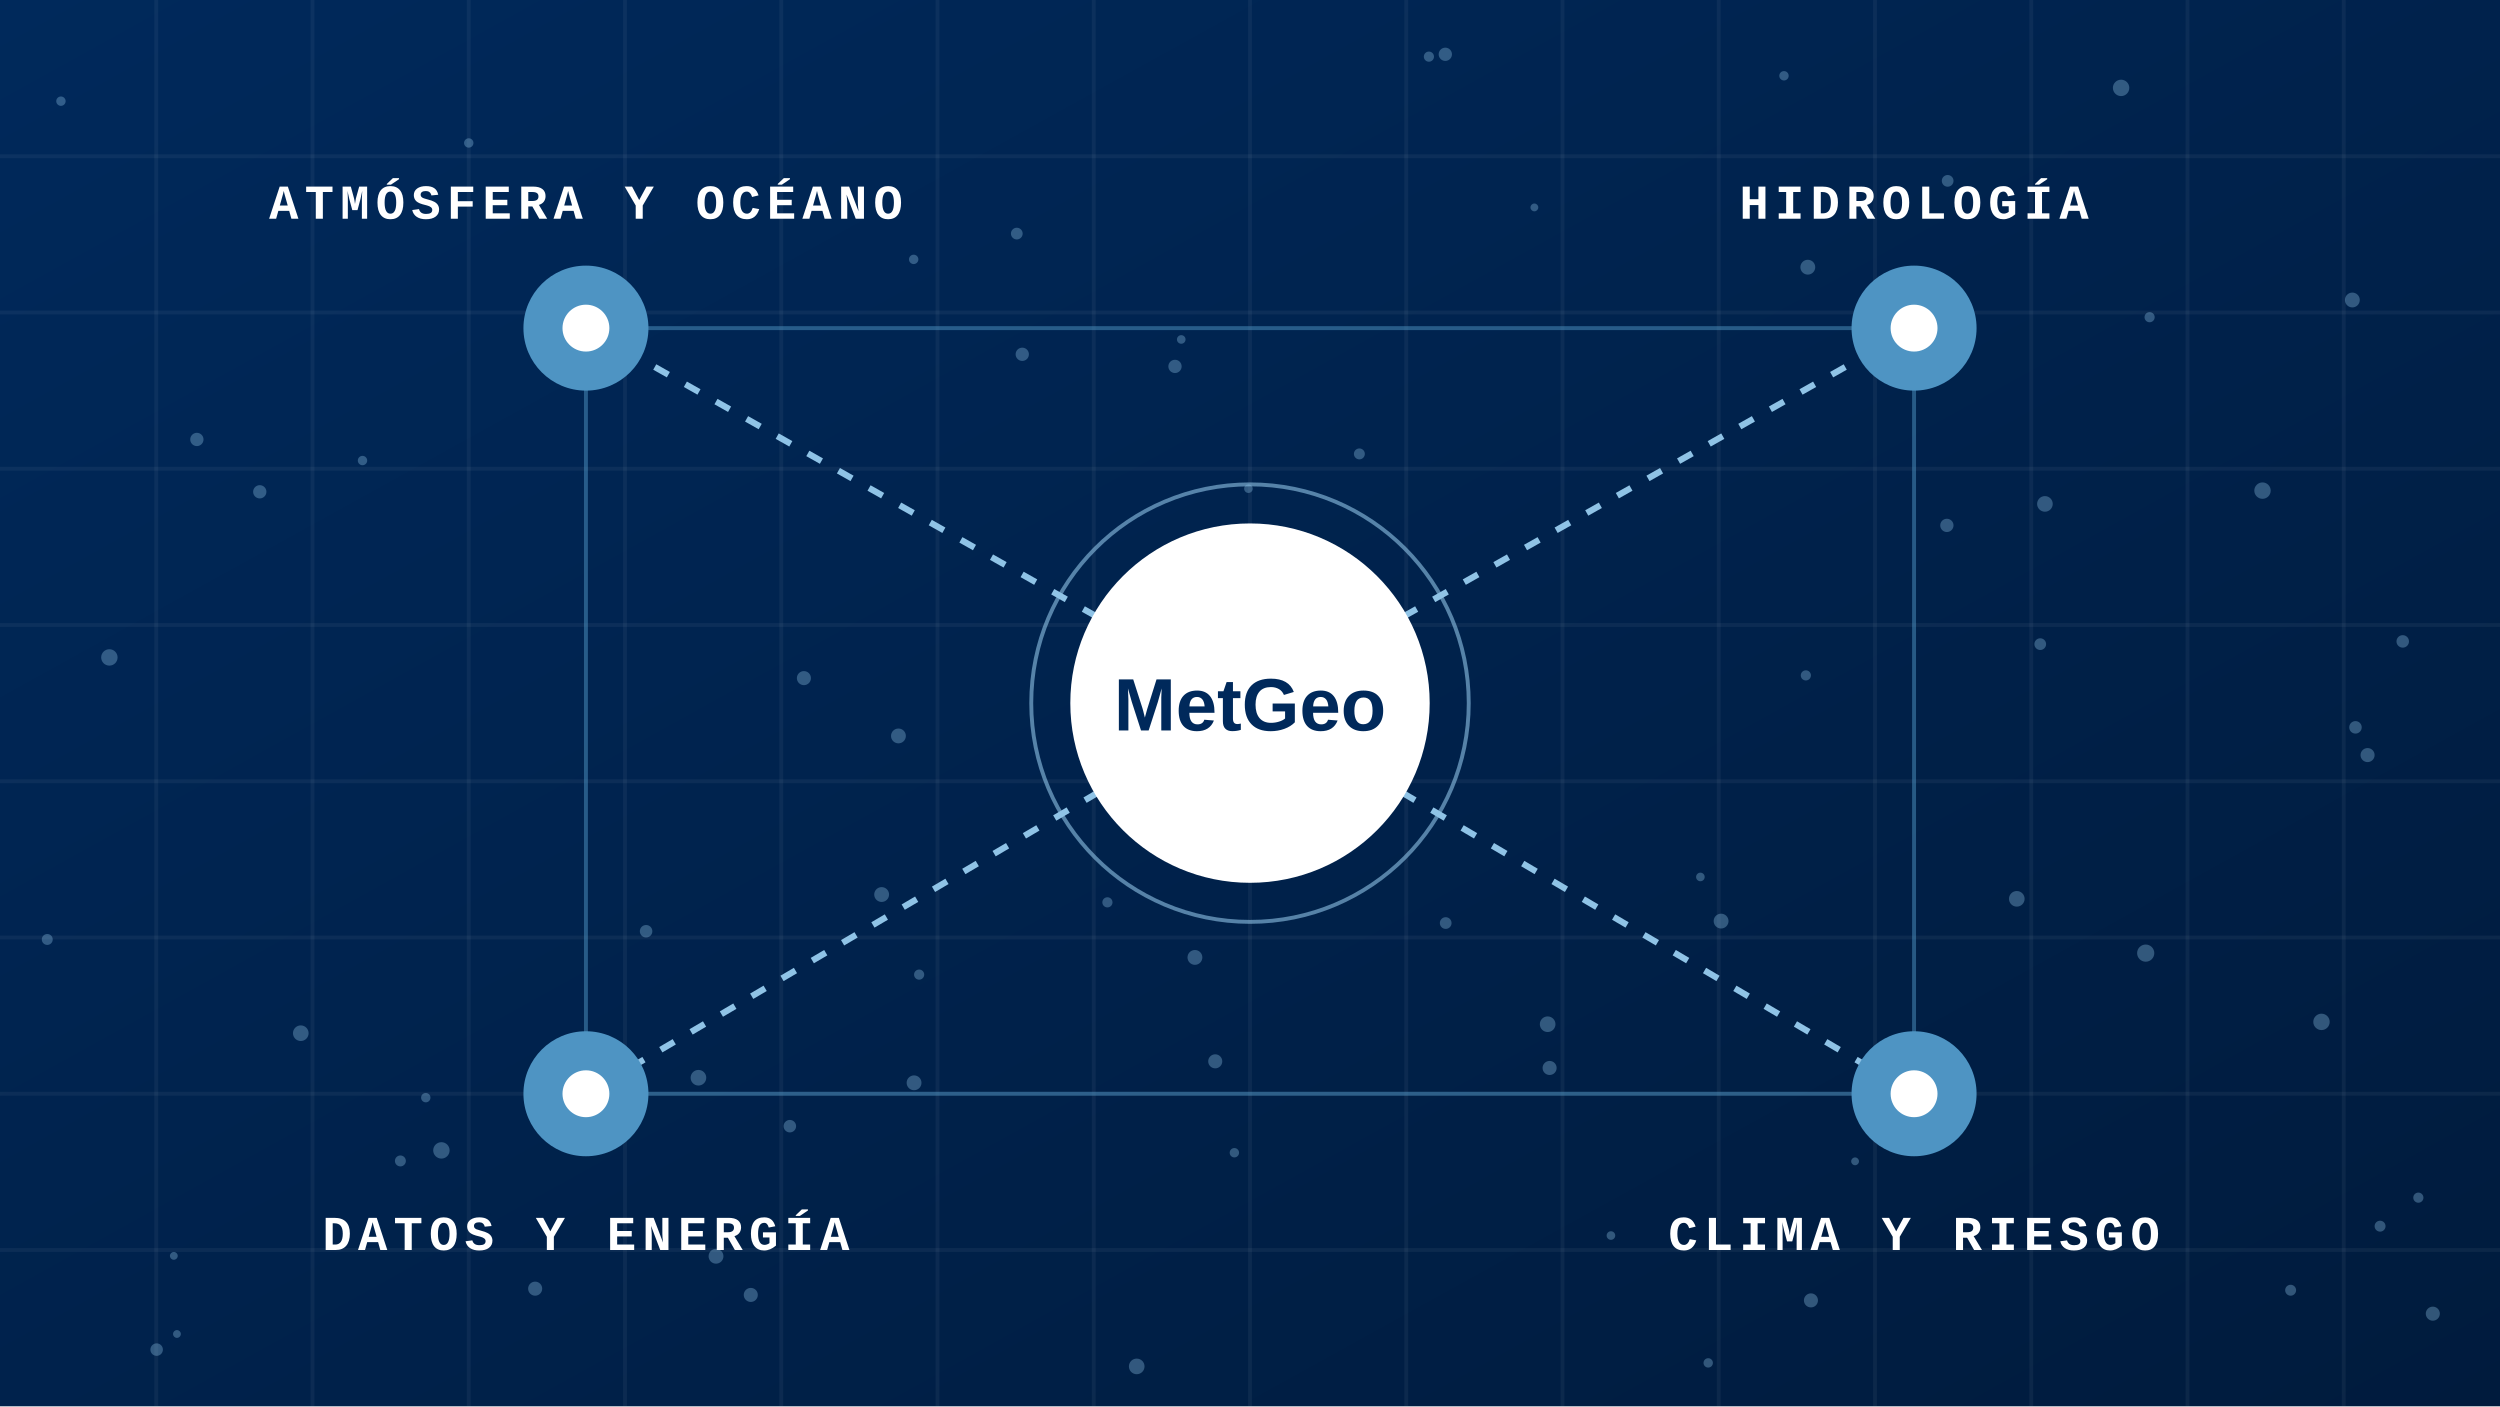
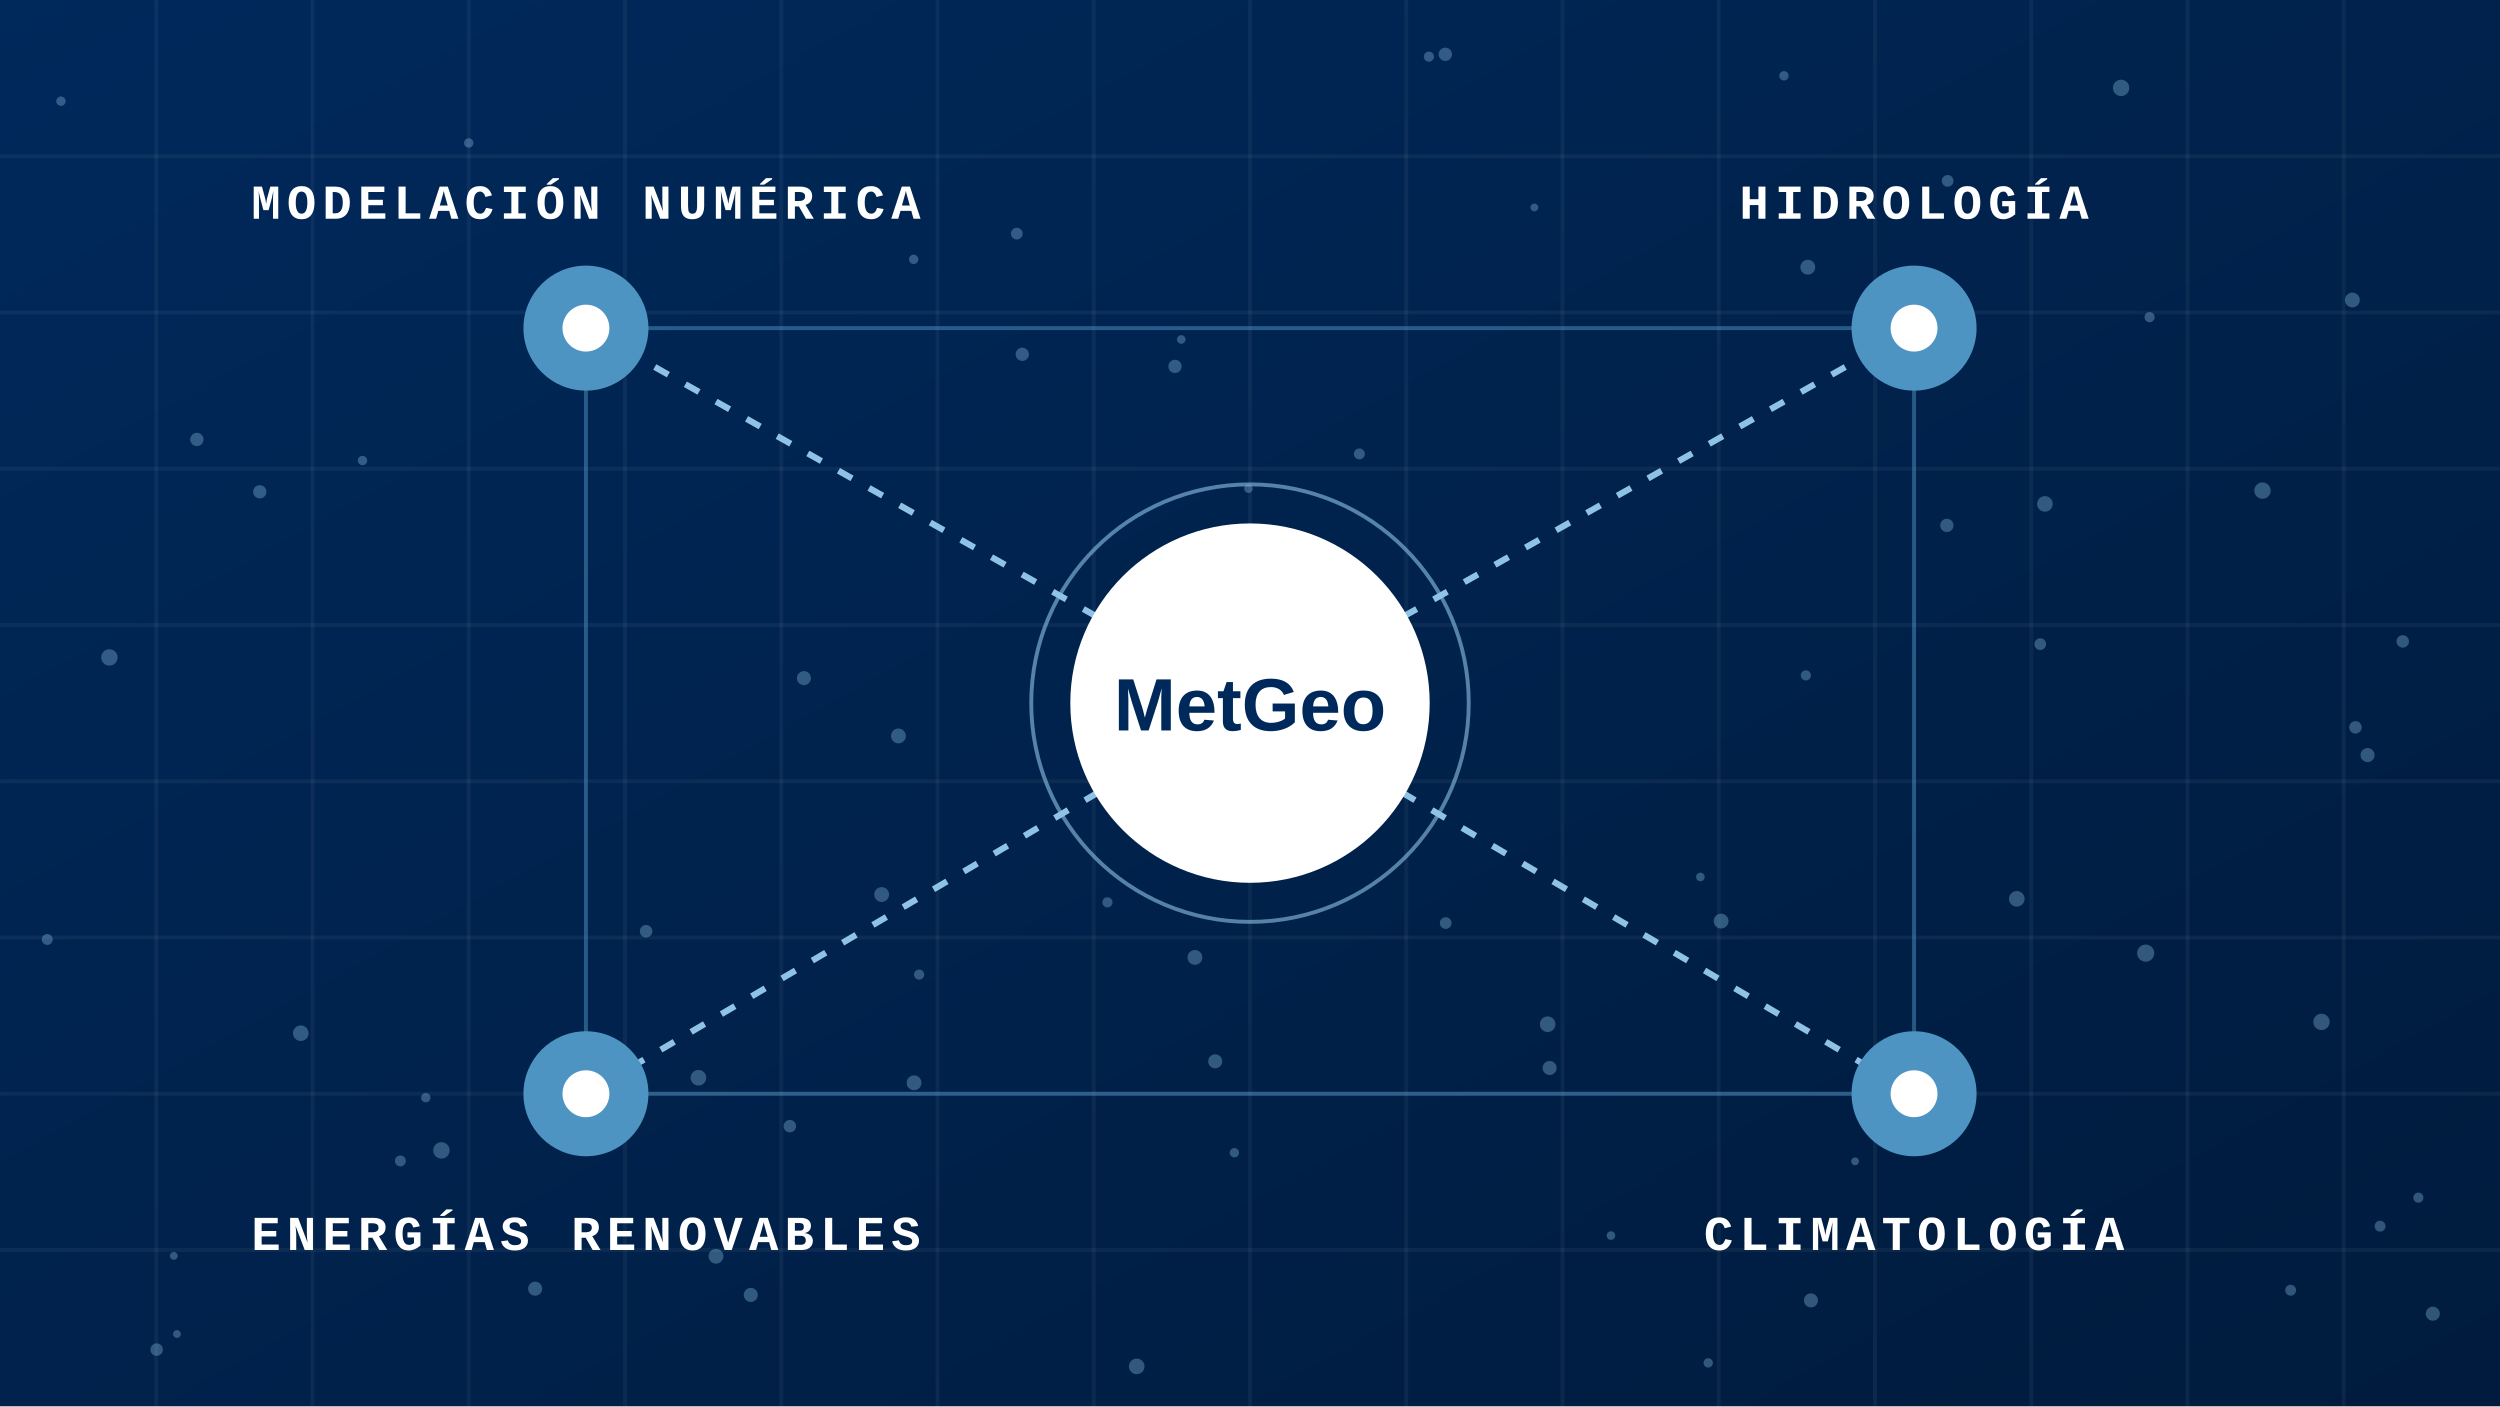
- <svg xmlns="http://www.w3.org/2000/svg" viewBox="0 0 640 360" role="img" aria-label="Diagrama de las cuatro áreas de especialidad del equipo de MetGeo conectadas entre sí">
+ <svg xmlns="http://www.w3.org/2000/svg" viewBox="0 0 640 360" role="img" aria-label="Diagrama de las cuatro especialidades del equipo de MetGeo: modelación numérica, hidrología, climatología y energías renovables">
  <defs>
    <linearGradient id="g5" x1="0" y1="0" x2="1" y2="1">
      <stop offset="0" stop-color="#00295B" />
      <stop offset="1" stop-color="#001B3D" />
    </linearGradient>
  </defs>
  <rect width="640" height="360" fill="url(#g5)" />
  <g stroke="#FFFFFF" stroke-opacity="0.05" stroke-width="1">
    <path d="M40 0V360" />
    <path d="M80 0V360" />
    <path d="M120 0V360" />
    <path d="M160 0V360" />
    <path d="M200 0V360" />
    <path d="M240 0V360" />
    <path d="M280 0V360" />
    <path d="M320 0V360" />
    <path d="M360 0V360" />
    <path d="M400 0V360" />
    <path d="M440 0V360" />
    <path d="M480 0V360" />
    <path d="M520 0V360" />
    <path d="M560 0V360" />
    <path d="M600 0V360" />
    <path d="M0 40H640" />
    <path d="M0 80H640" />
    <path d="M0 120H640" />
    <path d="M0 160H640" />
    <path d="M0 200H640" />
    <path d="M0 240H640" />
    <path d="M0 280H640" />
    <path d="M0 320H640" />
  </g>
  <g fill="#8FC3E6" fill-opacity=".35">
    <circle cx="396.2" cy="262.2" r="2" />
    <circle cx="594.3" cy="261.6" r="2.1" />
    <circle cx="28" cy="168.3" r="2.1" />
    <circle cx="412.4" cy="316.3" r="1.1" />
    <circle cx="300.8" cy="93.8" r="1.7" />
    <circle cx="365.8" cy="14.5" r="1.3" />
    <circle cx="183.3" cy="321.6" r="1.9" />
    <circle cx="109" cy="281" r="1.2" />
    <circle cx="392.8" cy="53.1" r="1" />
    <circle cx="550.3" cy="81.2" r="1.3" />
    <circle cx="619.1" cy="306.6" r="1.3" />
    <circle cx="606.1" cy="193.3" r="1.8" />
    <circle cx="137" cy="329.9" r="1.8" />
    <circle cx="609.3" cy="313.9" r="1.4" />
    <circle cx="233.9" cy="66.4" r="1.2" />
    <circle cx="50.4" cy="112.5" r="1.7" />
    <circle cx="12.1" cy="240.5" r="1.4" />
    <circle cx="202.2" cy="288.3" r="1.6" />
    <circle cx="205.8" cy="173.6" r="1.8" />
    <circle cx="45.3" cy="341.5" r="1" />
    <circle cx="474.9" cy="297.3" r="1" />
    <circle cx="498.4" cy="134.5" r="1.7" />
    <circle cx="15.6" cy="25.9" r="1.2" />
    <circle cx="602.2" cy="76.8" r="1.9" />
    <circle cx="586.4" cy="330.3" r="1.4" />
    <circle cx="230" cy="188.4" r="1.9" />
    <circle cx="77" cy="264.5" r="2" />
    <circle cx="543" cy="22.5" r="2.1" />
    <circle cx="66.5" cy="125.9" r="1.7" />
    <circle cx="579.2" cy="125.6" r="2.1" />
    <circle cx="348" cy="116.2" r="1.4" />
    <circle cx="120" cy="36.6" r="1.2" />
    <circle cx="437.3" cy="348.9" r="1.2" />
    <circle cx="40.1" cy="345.5" r="1.6" />
    <circle cx="261.7" cy="90.7" r="1.7" />
    <circle cx="522.3" cy="164.9" r="1.5" />
    <circle cx="44.5" cy="321.5" r="1" />
    <circle cx="316" cy="295.1" r="1.2" />
    <circle cx="463.6" cy="332.9" r="1.8" />
    <circle cx="498.6" cy="46.3" r="1.5" />
    <circle cx="102.5" cy="297.2" r="1.4" />
    <circle cx="291" cy="349.8" r="2" />
    <circle cx="615.1" cy="164.2" r="1.6" />
    <circle cx="462.3" cy="172.9" r="1.3" />
    <circle cx="260.3" cy="59.8" r="1.5" />
    <circle cx="622.8" cy="336.3" r="1.8" />
    <circle cx="319.6" cy="125.1" r="1.1" />
    <circle cx="178.8" cy="275.9" r="2" />
    <circle cx="234" cy="277.2" r="1.9" />
    <circle cx="440.6" cy="235.8" r="1.9" />
    <circle cx="235.3" cy="249.5" r="1.3" />
    <circle cx="311.1" cy="271.7" r="1.8" />
    <circle cx="192.2" cy="331.5" r="1.8" />
    <circle cx="370" cy="13.9" r="1.7" />
    <circle cx="165.4" cy="238.4" r="1.6" />
    <circle cx="516.3" cy="230.1" r="2" />
    <circle cx="225.7" cy="229" r="1.9" />
    <circle cx="523.5" cy="129" r="2" />
    <circle cx="549.3" cy="244" r="2.2" />
    <circle cx="603" cy="186.2" r="1.6" />
    <circle cx="113" cy="294.5" r="2.1" />
    <circle cx="305.9" cy="245.1" r="1.9" />
    <circle cx="462.8" cy="68.4" r="1.9" />
    <circle cx="370.1" cy="236.3" r="1.5" />
    <circle cx="396.7" cy="273.4" r="1.8" />
    <circle cx="456.7" cy="19.4" r="1.2" />
    <circle cx="283.5" cy="231" r="1.3" />
    <circle cx="435.3" cy="224.5" r="1.1" />
    <circle cx="302.4" cy="86.9" r="1.1" />
    <circle cx="92.8" cy="117.9" r="1.2" />
  </g>
  <path d="M150 84L490 84" stroke="#4E94C3" stroke-opacity=".5" />
  <path d="M320 180L150 84" stroke="#8FC3E6" stroke-width="1.6" stroke-dasharray="4 5" />
  <path d="M490 84L490 280" stroke="#4E94C3" stroke-opacity=".5" />
  <path d="M320 180L490 84" stroke="#8FC3E6" stroke-width="1.6" stroke-dasharray="4 5" />
  <path d="M490 280L150 280" stroke="#4E94C3" stroke-opacity=".5" />
  <path d="M320 180L490 280" stroke="#8FC3E6" stroke-width="1.6" stroke-dasharray="4 5" />
  <path d="M150 280L150 84" stroke="#4E94C3" stroke-opacity=".5" />
  <path d="M320 180L150 280" stroke="#8FC3E6" stroke-width="1.6" stroke-dasharray="4 5" />
  <circle cx="320" cy="180" r="56" fill="none" stroke="#8FC3E6" stroke-opacity=".6" />
  <circle cx="320" cy="180" r="46" fill="#FFFFFF" />
  <text x="320" y="187" text-anchor="middle" font-family="Montserrat, Arial, sans-serif" font-weight="700" font-size="19" fill="#00295B">MetGeo</text>
  <circle cx="150" cy="84" r="16" fill="#4E94C3" />
  <circle cx="150" cy="84" r="6" fill="#FFFFFF" />
-   <text x="150" y="56" fill="#FFFFFF" font-family="Courier New, monospace" font-size="12.5" font-weight="700" letter-spacing="1.6" text-anchor="middle">ATMÓSFERA Y OCÉANO</text>
+   <text x="150" y="56" fill="#FFFFFF" font-family="Courier New, monospace" font-size="12.5" font-weight="700" letter-spacing="1.6" text-anchor="middle">MODELACIÓN NUMÉRICA</text>
  <circle cx="490" cy="84" r="16" fill="#4E94C3" />
  <circle cx="490" cy="84" r="6" fill="#FFFFFF" />
  <text x="490" y="56" fill="#FFFFFF" font-family="Courier New, monospace" font-size="12.5" font-weight="700" letter-spacing="1.6" text-anchor="middle">HIDROLOGÍA</text>
  <circle cx="490" cy="280" r="16" fill="#4E94C3" />
  <circle cx="490" cy="280" r="6" fill="#FFFFFF" />
-   <text x="490" y="320" fill="#FFFFFF" font-family="Courier New, monospace" font-size="12.5" font-weight="700" letter-spacing="1.6" text-anchor="middle">CLIMA Y RIESGO</text>
+   <text x="490" y="320" fill="#FFFFFF" font-family="Courier New, monospace" font-size="12.5" font-weight="700" letter-spacing="1.6" text-anchor="middle">CLIMATOLOGÍA</text>
  <circle cx="150" cy="280" r="16" fill="#4E94C3" />
  <circle cx="150" cy="280" r="6" fill="#FFFFFF" />
-   <text x="150" y="320" fill="#FFFFFF" font-family="Courier New, monospace" font-size="12.5" font-weight="700" letter-spacing="1.6" text-anchor="middle">DATOS Y ENERGÍA</text>
+   <text x="150" y="320" fill="#FFFFFF" font-family="Courier New, monospace" font-size="12.5" font-weight="700" letter-spacing="1.6" text-anchor="middle">ENERGÍAS RENOVABLES</text>
</svg>
